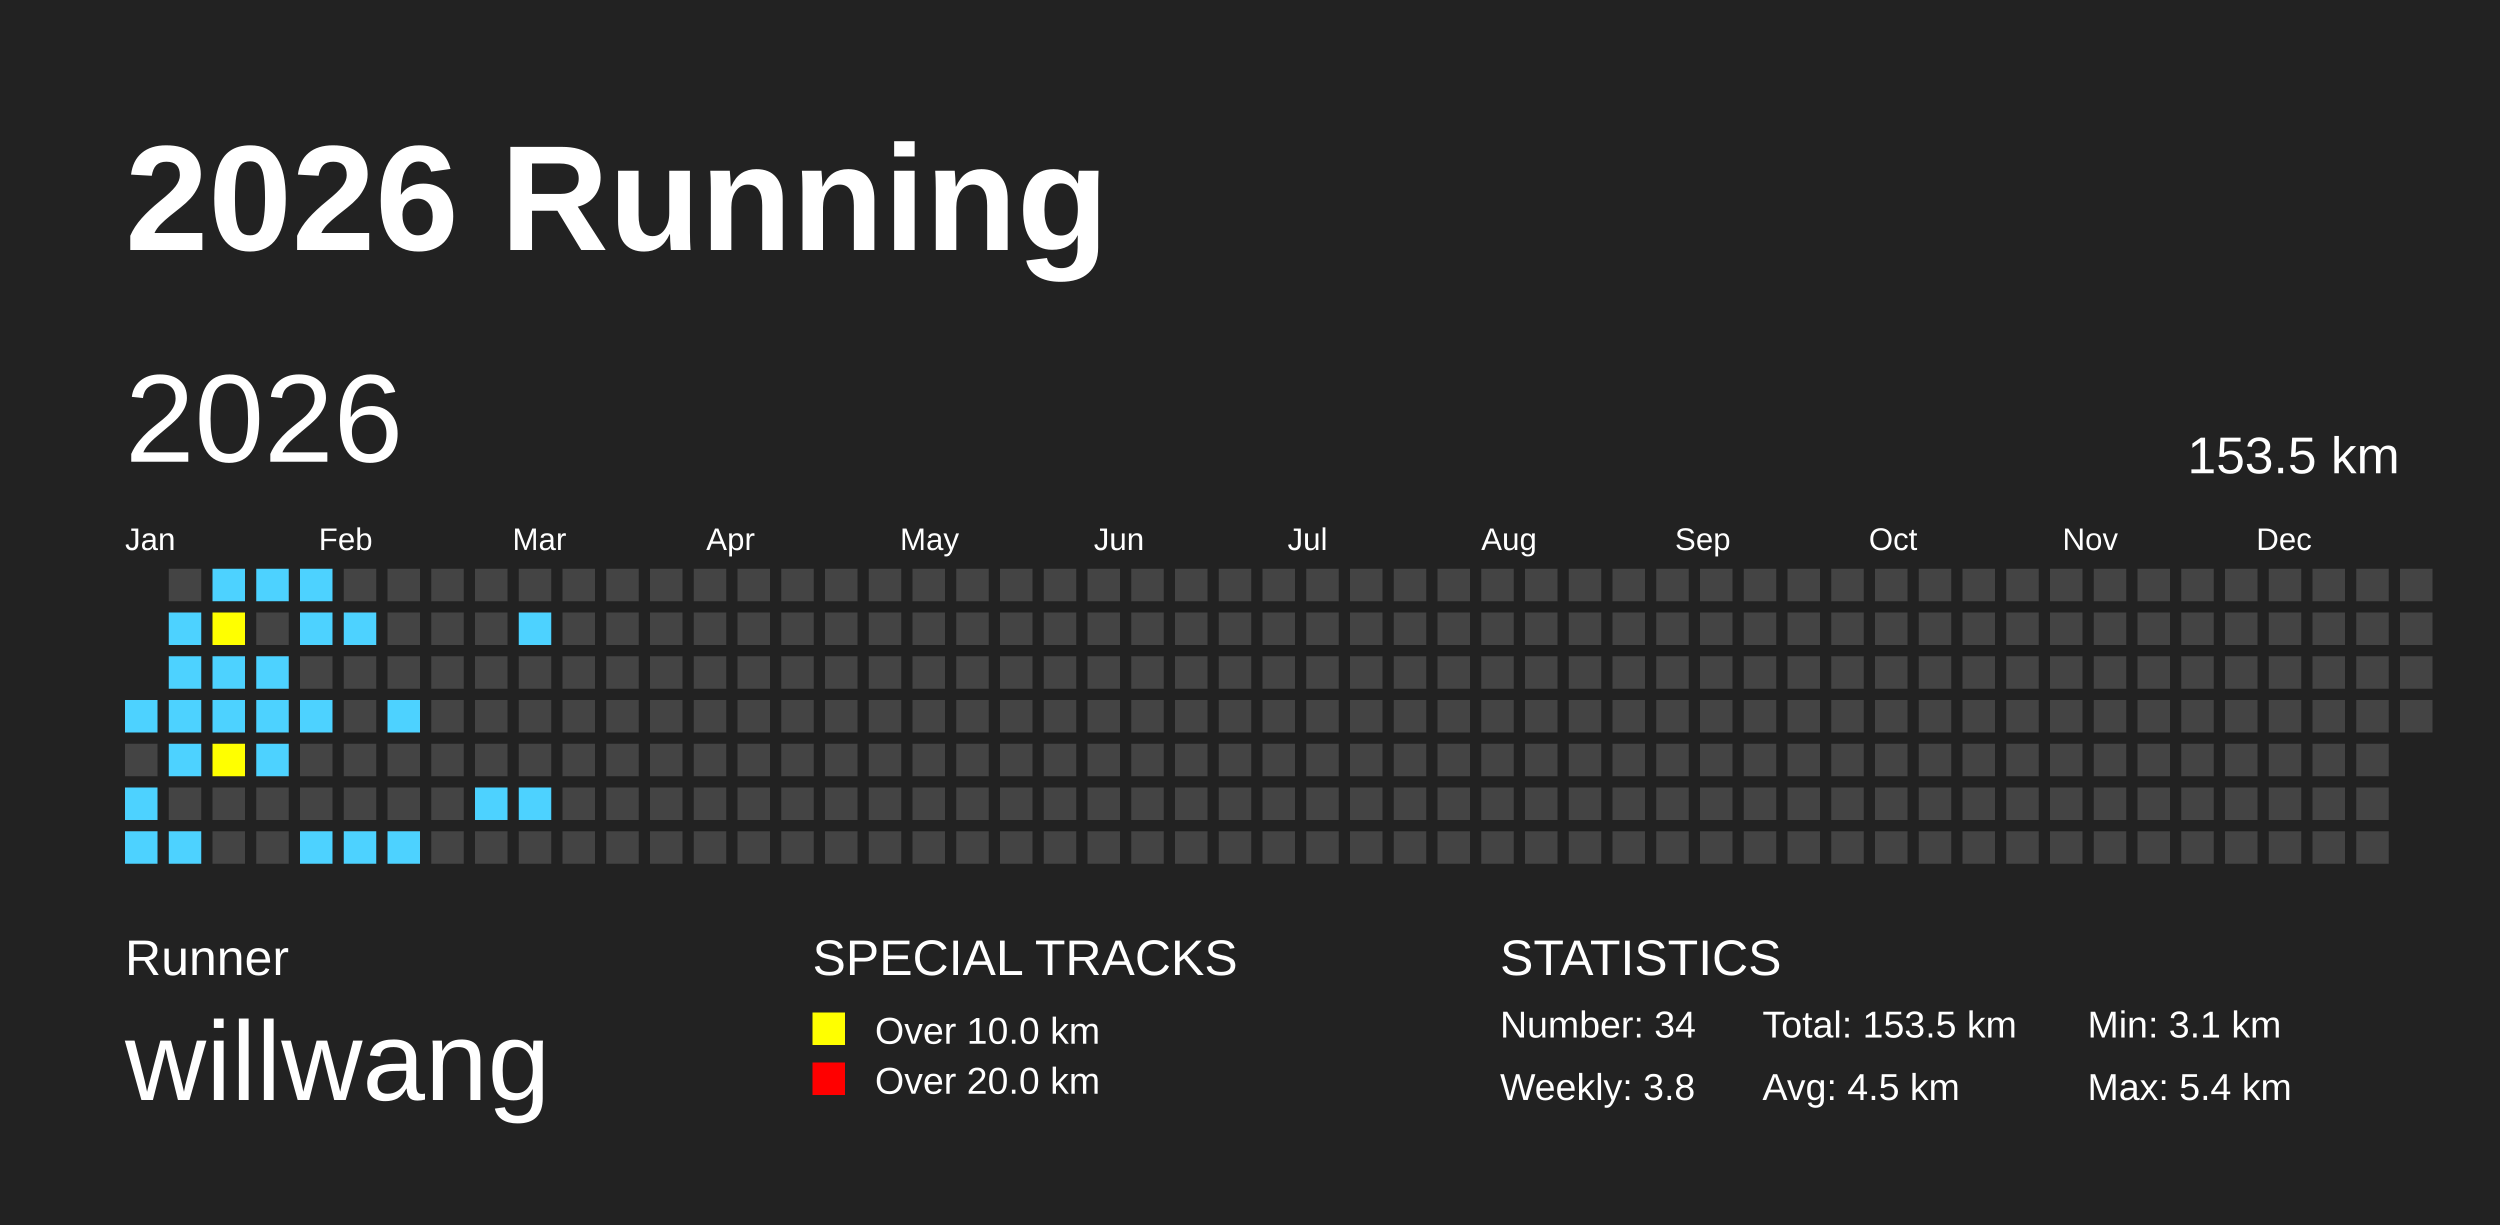
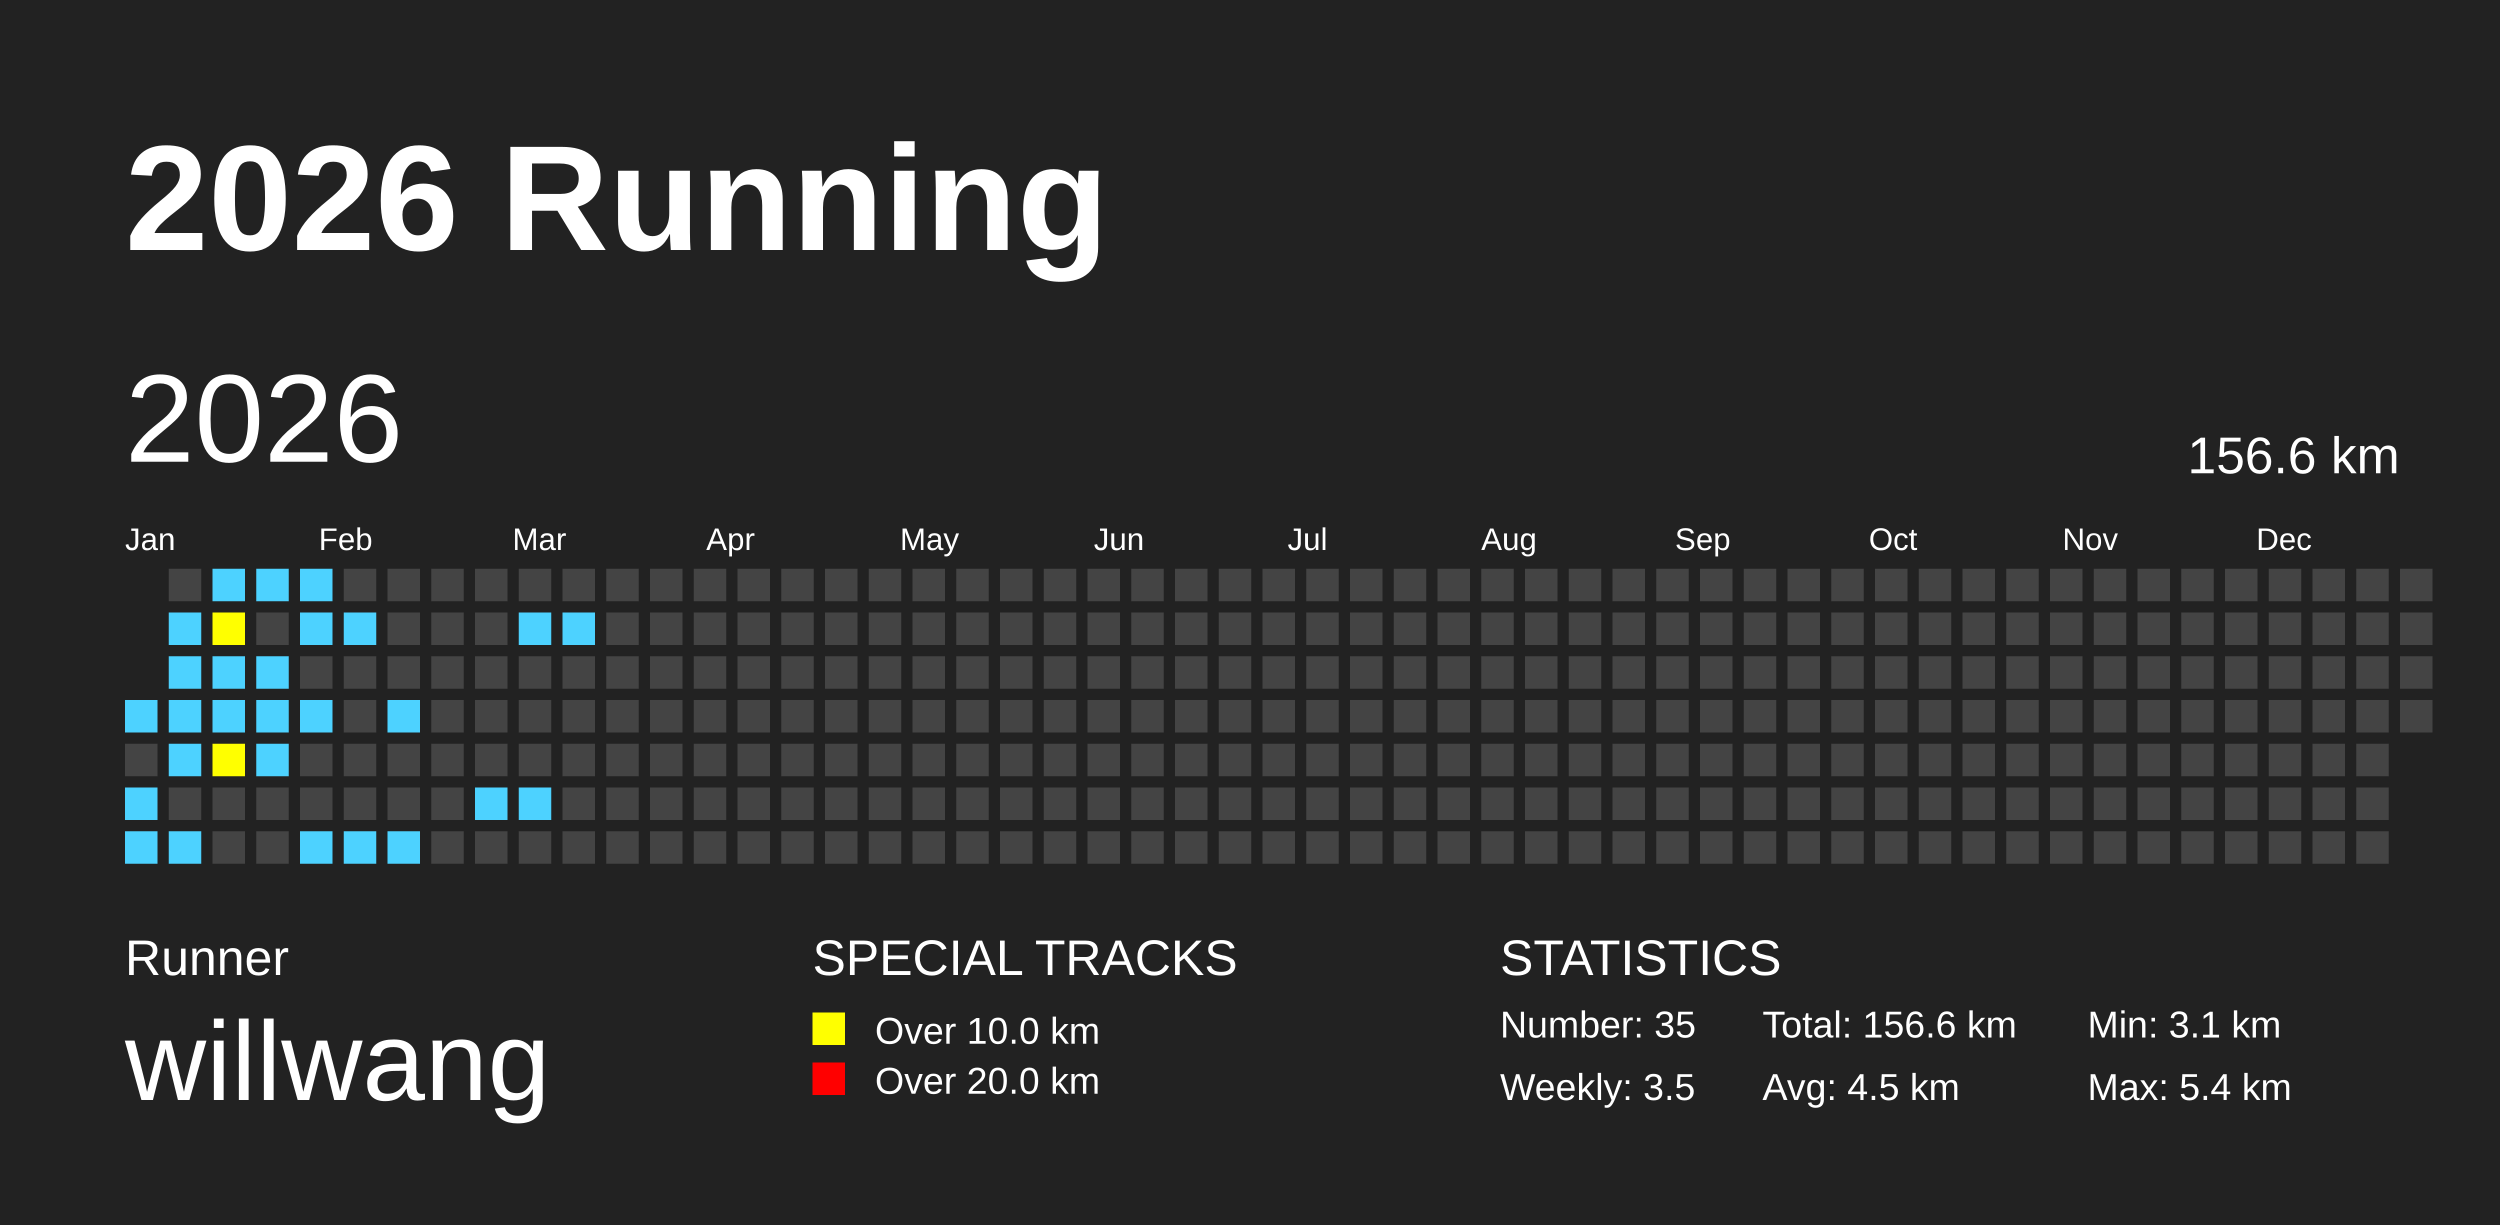
<svg xmlns="http://www.w3.org/2000/svg" baseProfile="full" height="98mm" version="1.1" viewBox="0,0,200,98" width="200mm">
  <defs />
  <rect fill="#222222" height="98" width="200" x="0" y="0" />
  <text fill="#FFFFFF" style="font-size:12px; font-family:Arial; font-weight:bold;" x="10" y="20">2026 Running</text>
  <text fill="#FFFFFF" style="font-size:4px; font-family:Arial" x="10" y="78">Runner</text>
  <text fill="#FFFFFF" style="font-size:9px; font-family:Arial" x="10" y="88">willwang</text>
  <text fill="#FFFFFF" style="font-size:4px; font-family:Arial" x="65" y="78">SPECIAL TRACKS</text>
  <rect fill="yellow" height="2.6" width="2.6" x="65" y="81" />
  <text fill="#FFFFFF" style="font-size:3px; font-family:Arial" x="70" y="83.5">Over 10.0 km</text>
  <rect fill="red" height="2.6" width="2.6" x="65" y="85" />
  <text fill="#FFFFFF" style="font-size:3px; font-family:Arial" x="70" y="87.5">Over 20.0 km</text>
  <text fill="#FFFFFF" style="font-size:4px; font-family:Arial" x="120" y="78">STATISTICS</text>
-   <text fill="#FFFFFF" style="font-size:3px; font-family:Arial" x="120" y="83">Number: 34</text>
-   <text fill="#FFFFFF" style="font-size:3px; font-family:Arial" x="120" y="88">Weekly: 3.8</text>
-   <text fill="#FFFFFF" style="font-size:3px; font-family:Arial" x="141" y="83">Total: 153.5 km</text>
+   <text fill="#FFFFFF" style="font-size:3px; font-family:Arial" x="120" y="83">Number: 35</text>
+   <text fill="#FFFFFF" style="font-size:3px; font-family:Arial" x="120" y="88">Weekly: 3.5</text>
+   <text fill="#FFFFFF" style="font-size:3px; font-family:Arial" x="141" y="83">Total: 156.6 km</text>
  <text fill="#FFFFFF" style="font-size:3px; font-family:Arial" x="141" y="88">Avg: 4.5 km</text>
  <text fill="#FFFFFF" style="font-size:3px; font-family:Arial" x="167" y="83">Min: 3.1 km</text>
  <text fill="#FFFFFF" style="font-size:3px; font-family:Arial" x="167" y="88">Max: 5.4 km</text>
  <text dominant-baseline="hanging" fill="#FFFFFF" style="font-size:10.0px; font-family:Arial;" x="10" y="30">2026</text>
-   <text dominant-baseline="hanging" fill="#FFFFFF" style="font-size:4.125px; font-family:Arial;" x="175" y="35">153.5 km</text>
+   <text dominant-baseline="hanging" fill="#FFFFFF" style="font-size:4.125px; font-family:Arial;" x="175" y="35">156.6 km</text>
  <text fill="#FFFFFF" style="font-size:2.5px; font-family:Arial" x="10.0" y="44">Jan</text>
  <text fill="#FFFFFF" style="font-size:2.5px; font-family:Arial" x="25.5" y="44">Feb</text>
  <text fill="#FFFFFF" style="font-size:2.5px; font-family:Arial" x="41.0" y="44">Mar</text>
  <text fill="#FFFFFF" style="font-size:2.5px; font-family:Arial" x="56.5" y="44">Apr</text>
  <text fill="#FFFFFF" style="font-size:2.5px; font-family:Arial" x="72.0" y="44">May</text>
  <text fill="#FFFFFF" style="font-size:2.5px; font-family:Arial" x="87.5" y="44">Jun</text>
  <text fill="#FFFFFF" style="font-size:2.5px; font-family:Arial" x="103.0" y="44">Jul</text>
  <text fill="#FFFFFF" style="font-size:2.5px; font-family:Arial" x="118.5" y="44">Aug</text>
  <text fill="#FFFFFF" style="font-size:2.5px; font-family:Arial" x="134.0" y="44">Sep</text>
  <text fill="#FFFFFF" style="font-size:2.5px; font-family:Arial" x="149.5" y="44">Oct</text>
  <text fill="#FFFFFF" style="font-size:2.5px; font-family:Arial" x="165.0" y="44">Nov</text>
  <text fill="#FFFFFF" style="font-size:2.5px; font-family:Arial" x="180.5" y="44">Dec</text>
  <rect fill="#4DD2FF" height="2.6" width="2.6" x="10.0" y="56.0" />
  <rect fill="#444444" height="2.6" width="2.6" x="10.0" y="59.5" />
  <rect fill="#4DD2FF" height="2.6" width="2.6" x="10.0" y="63.0" />
  <rect fill="#4DD2FF" height="2.6" width="2.6" x="10.0" y="66.5" />
  <rect fill="#444444" height="2.6" width="2.6" x="13.5" y="45.5" />
  <rect fill="#4DD2FF" height="2.6" width="2.6" x="13.5" y="49.0" />
  <rect fill="#4DD2FF" height="2.6" width="2.6" x="13.5" y="52.5" />
  <rect fill="#4DD2FF" height="2.6" width="2.6" x="13.5" y="56.0" />
  <rect fill="#4DD2FF" height="2.6" width="2.6" x="13.5" y="59.5" />
  <rect fill="#444444" height="2.6" width="2.6" x="13.5" y="63.0" />
  <rect fill="#4DD2FF" height="2.6" width="2.6" x="13.5" y="66.5" />
  <rect fill="#4DD2FF" height="2.6" width="2.6" x="17.0" y="45.5" />
  <rect fill="yellow" height="2.6" width="2.6" x="17.0" y="49.0" />
  <rect fill="#4DD2FF" height="2.6" width="2.6" x="17.0" y="52.5" />
  <rect fill="#4DD2FF" height="2.6" width="2.6" x="17.0" y="56.0" />
  <rect fill="yellow" height="2.6" width="2.6" x="17.0" y="59.5" />
  <rect fill="#444444" height="2.6" width="2.6" x="17.0" y="63.0" />
  <rect fill="#444444" height="2.6" width="2.6" x="17.0" y="66.5" />
  <rect fill="#4DD2FF" height="2.6" width="2.6" x="20.5" y="45.5" />
  <rect fill="#444444" height="2.6" width="2.6" x="20.5" y="49.0" />
  <rect fill="#4DD2FF" height="2.6" width="2.6" x="20.5" y="52.5" />
  <rect fill="#4DD2FF" height="2.6" width="2.6" x="20.5" y="56.0" />
  <rect fill="#4DD2FF" height="2.6" width="2.6" x="20.5" y="59.5" />
  <rect fill="#444444" height="2.6" width="2.6" x="20.5" y="63.0" />
  <rect fill="#444444" height="2.6" width="2.6" x="20.5" y="66.5" />
  <rect fill="#4DD2FF" height="2.6" width="2.6" x="24.0" y="45.5" />
  <rect fill="#4DD2FF" height="2.6" width="2.6" x="24.0" y="49.0" />
  <rect fill="#444444" height="2.6" width="2.6" x="24.0" y="52.5" />
  <rect fill="#4DD2FF" height="2.6" width="2.6" x="24.0" y="56.0" />
  <rect fill="#444444" height="2.6" width="2.6" x="24.0" y="59.5" />
  <rect fill="#444444" height="2.6" width="2.6" x="24.0" y="63.0" />
  <rect fill="#4DD2FF" height="2.6" width="2.6" x="24.0" y="66.5" />
  <rect fill="#444444" height="2.6" width="2.6" x="27.5" y="45.5" />
  <rect fill="#4DD2FF" height="2.6" width="2.6" x="27.5" y="49.0" />
  <rect fill="#444444" height="2.6" width="2.6" x="27.5" y="52.5" />
  <rect fill="#444444" height="2.6" width="2.6" x="27.5" y="56.0" />
  <rect fill="#444444" height="2.6" width="2.6" x="27.5" y="59.5" />
  <rect fill="#444444" height="2.6" width="2.6" x="27.5" y="63.0" />
  <rect fill="#4DD2FF" height="2.6" width="2.6" x="27.5" y="66.5" />
  <rect fill="#444444" height="2.6" width="2.6" x="31.0" y="45.5" />
  <rect fill="#444444" height="2.6" width="2.6" x="31.0" y="49.0" />
  <rect fill="#444444" height="2.6" width="2.6" x="31.0" y="52.5" />
  <rect fill="#4DD2FF" height="2.6" width="2.6" x="31.0" y="56.0" />
  <rect fill="#444444" height="2.6" width="2.6" x="31.0" y="59.5" />
  <rect fill="#444444" height="2.6" width="2.6" x="31.0" y="63.0" />
  <rect fill="#4DD2FF" height="2.6" width="2.6" x="31.0" y="66.5" />
  <rect fill="#444444" height="2.6" width="2.6" x="34.5" y="45.5" />
  <rect fill="#444444" height="2.6" width="2.6" x="34.5" y="49.0" />
  <rect fill="#444444" height="2.6" width="2.6" x="34.5" y="52.5" />
  <rect fill="#444444" height="2.6" width="2.6" x="34.5" y="56.0" />
  <rect fill="#444444" height="2.6" width="2.6" x="34.5" y="59.5" />
  <rect fill="#444444" height="2.6" width="2.6" x="34.5" y="63.0" />
  <rect fill="#444444" height="2.6" width="2.6" x="34.5" y="66.5" />
  <rect fill="#444444" height="2.6" width="2.6" x="38.0" y="45.5" />
  <rect fill="#444444" height="2.6" width="2.6" x="38.0" y="49.0" />
  <rect fill="#444444" height="2.6" width="2.6" x="38.0" y="52.5" />
  <rect fill="#444444" height="2.6" width="2.6" x="38.0" y="56.0" />
  <rect fill="#444444" height="2.6" width="2.6" x="38.0" y="59.5" />
  <rect fill="#4DD2FF" height="2.6" width="2.6" x="38.0" y="63.0" />
  <rect fill="#444444" height="2.6" width="2.6" x="38.0" y="66.5" />
  <rect fill="#444444" height="2.6" width="2.6" x="41.5" y="45.5" />
  <rect fill="#4DD2FF" height="2.6" width="2.6" x="41.5" y="49.0" />
  <rect fill="#444444" height="2.6" width="2.6" x="41.5" y="52.5" />
  <rect fill="#444444" height="2.6" width="2.6" x="41.5" y="56.0" />
  <rect fill="#444444" height="2.6" width="2.6" x="41.5" y="59.5" />
  <rect fill="#4DD2FF" height="2.6" width="2.6" x="41.5" y="63.0" />
  <rect fill="#444444" height="2.6" width="2.6" x="41.5" y="66.5" />
  <rect fill="#444444" height="2.6" width="2.6" x="45.0" y="45.5" />
-   <rect fill="#444444" height="2.6" width="2.6" x="45.0" y="49.0" />
+   <rect fill="#4DD2FF" height="2.6" width="2.6" x="45.0" y="49.0" />
  <rect fill="#444444" height="2.6" width="2.6" x="45.0" y="52.5" />
  <rect fill="#444444" height="2.6" width="2.6" x="45.0" y="56.0" />
  <rect fill="#444444" height="2.6" width="2.6" x="45.0" y="59.5" />
  <rect fill="#444444" height="2.6" width="2.6" x="45.0" y="63.0" />
  <rect fill="#444444" height="2.6" width="2.6" x="45.0" y="66.5" />
  <rect fill="#444444" height="2.6" width="2.6" x="48.5" y="45.5" />
  <rect fill="#444444" height="2.6" width="2.6" x="48.5" y="49.0" />
  <rect fill="#444444" height="2.6" width="2.6" x="48.5" y="52.5" />
  <rect fill="#444444" height="2.6" width="2.6" x="48.5" y="56.0" />
  <rect fill="#444444" height="2.6" width="2.6" x="48.5" y="59.5" />
  <rect fill="#444444" height="2.6" width="2.6" x="48.5" y="63.0" />
  <rect fill="#444444" height="2.6" width="2.6" x="48.5" y="66.5" />
  <rect fill="#444444" height="2.6" width="2.6" x="52.0" y="45.5" />
  <rect fill="#444444" height="2.6" width="2.6" x="52.0" y="49.0" />
  <rect fill="#444444" height="2.6" width="2.6" x="52.0" y="52.5" />
  <rect fill="#444444" height="2.6" width="2.6" x="52.0" y="56.0" />
  <rect fill="#444444" height="2.6" width="2.6" x="52.0" y="59.5" />
  <rect fill="#444444" height="2.6" width="2.6" x="52.0" y="63.0" />
  <rect fill="#444444" height="2.6" width="2.6" x="52.0" y="66.5" />
  <rect fill="#444444" height="2.6" width="2.6" x="55.5" y="45.5" />
  <rect fill="#444444" height="2.6" width="2.6" x="55.5" y="49.0" />
  <rect fill="#444444" height="2.6" width="2.6" x="55.5" y="52.5" />
  <rect fill="#444444" height="2.6" width="2.6" x="55.5" y="56.0" />
  <rect fill="#444444" height="2.6" width="2.6" x="55.5" y="59.5" />
  <rect fill="#444444" height="2.6" width="2.6" x="55.5" y="63.0" />
  <rect fill="#444444" height="2.6" width="2.6" x="55.5" y="66.5" />
  <rect fill="#444444" height="2.6" width="2.6" x="59.0" y="45.5" />
  <rect fill="#444444" height="2.6" width="2.6" x="59.0" y="49.0" />
  <rect fill="#444444" height="2.6" width="2.6" x="59.0" y="52.5" />
  <rect fill="#444444" height="2.6" width="2.6" x="59.0" y="56.0" />
  <rect fill="#444444" height="2.6" width="2.6" x="59.0" y="59.5" />
  <rect fill="#444444" height="2.6" width="2.6" x="59.0" y="63.0" />
  <rect fill="#444444" height="2.6" width="2.6" x="59.0" y="66.5" />
  <rect fill="#444444" height="2.6" width="2.6" x="62.5" y="45.5" />
  <rect fill="#444444" height="2.6" width="2.6" x="62.5" y="49.0" />
  <rect fill="#444444" height="2.6" width="2.6" x="62.5" y="52.5" />
  <rect fill="#444444" height="2.6" width="2.6" x="62.5" y="56.0" />
  <rect fill="#444444" height="2.6" width="2.6" x="62.5" y="59.5" />
  <rect fill="#444444" height="2.6" width="2.6" x="62.5" y="63.0" />
  <rect fill="#444444" height="2.6" width="2.6" x="62.5" y="66.5" />
  <rect fill="#444444" height="2.6" width="2.6" x="66.0" y="45.5" />
  <rect fill="#444444" height="2.6" width="2.6" x="66.0" y="49.0" />
  <rect fill="#444444" height="2.6" width="2.6" x="66.0" y="52.5" />
  <rect fill="#444444" height="2.6" width="2.6" x="66.0" y="56.0" />
  <rect fill="#444444" height="2.6" width="2.6" x="66.0" y="59.5" />
  <rect fill="#444444" height="2.6" width="2.6" x="66.0" y="63.0" />
  <rect fill="#444444" height="2.6" width="2.6" x="66.0" y="66.5" />
  <rect fill="#444444" height="2.6" width="2.6" x="69.5" y="45.5" />
  <rect fill="#444444" height="2.6" width="2.6" x="69.5" y="49.0" />
  <rect fill="#444444" height="2.6" width="2.6" x="69.5" y="52.5" />
  <rect fill="#444444" height="2.6" width="2.6" x="69.5" y="56.0" />
  <rect fill="#444444" height="2.6" width="2.6" x="69.5" y="59.5" />
  <rect fill="#444444" height="2.6" width="2.6" x="69.5" y="63.0" />
  <rect fill="#444444" height="2.6" width="2.6" x="69.5" y="66.5" />
  <rect fill="#444444" height="2.6" width="2.6" x="73.0" y="45.5" />
  <rect fill="#444444" height="2.6" width="2.6" x="73.0" y="49.0" />
  <rect fill="#444444" height="2.6" width="2.6" x="73.0" y="52.5" />
  <rect fill="#444444" height="2.6" width="2.6" x="73.0" y="56.0" />
  <rect fill="#444444" height="2.6" width="2.6" x="73.0" y="59.5" />
  <rect fill="#444444" height="2.6" width="2.6" x="73.0" y="63.0" />
  <rect fill="#444444" height="2.6" width="2.6" x="73.0" y="66.5" />
  <rect fill="#444444" height="2.6" width="2.6" x="76.5" y="45.5" />
  <rect fill="#444444" height="2.6" width="2.6" x="76.5" y="49.0" />
  <rect fill="#444444" height="2.6" width="2.6" x="76.5" y="52.5" />
  <rect fill="#444444" height="2.6" width="2.6" x="76.5" y="56.0" />
  <rect fill="#444444" height="2.6" width="2.6" x="76.5" y="59.5" />
  <rect fill="#444444" height="2.6" width="2.6" x="76.5" y="63.0" />
  <rect fill="#444444" height="2.6" width="2.6" x="76.5" y="66.5" />
  <rect fill="#444444" height="2.6" width="2.6" x="80.0" y="45.5" />
  <rect fill="#444444" height="2.6" width="2.6" x="80.0" y="49.0" />
  <rect fill="#444444" height="2.6" width="2.6" x="80.0" y="52.5" />
  <rect fill="#444444" height="2.6" width="2.6" x="80.0" y="56.0" />
  <rect fill="#444444" height="2.6" width="2.6" x="80.0" y="59.5" />
  <rect fill="#444444" height="2.6" width="2.6" x="80.0" y="63.0" />
  <rect fill="#444444" height="2.6" width="2.6" x="80.0" y="66.5" />
  <rect fill="#444444" height="2.6" width="2.6" x="83.5" y="45.5" />
  <rect fill="#444444" height="2.6" width="2.6" x="83.5" y="49.0" />
  <rect fill="#444444" height="2.6" width="2.6" x="83.5" y="52.5" />
  <rect fill="#444444" height="2.6" width="2.6" x="83.5" y="56.0" />
  <rect fill="#444444" height="2.6" width="2.6" x="83.5" y="59.5" />
  <rect fill="#444444" height="2.6" width="2.6" x="83.5" y="63.0" />
  <rect fill="#444444" height="2.6" width="2.6" x="83.5" y="66.5" />
  <rect fill="#444444" height="2.6" width="2.6" x="87.0" y="45.5" />
  <rect fill="#444444" height="2.6" width="2.6" x="87.0" y="49.0" />
  <rect fill="#444444" height="2.6" width="2.6" x="87.0" y="52.5" />
  <rect fill="#444444" height="2.6" width="2.6" x="87.0" y="56.0" />
  <rect fill="#444444" height="2.6" width="2.6" x="87.0" y="59.5" />
  <rect fill="#444444" height="2.6" width="2.6" x="87.0" y="63.0" />
  <rect fill="#444444" height="2.6" width="2.6" x="87.0" y="66.5" />
  <rect fill="#444444" height="2.6" width="2.6" x="90.5" y="45.5" />
  <rect fill="#444444" height="2.6" width="2.6" x="90.5" y="49.0" />
  <rect fill="#444444" height="2.6" width="2.6" x="90.5" y="52.5" />
  <rect fill="#444444" height="2.6" width="2.6" x="90.5" y="56.0" />
  <rect fill="#444444" height="2.6" width="2.6" x="90.5" y="59.5" />
  <rect fill="#444444" height="2.6" width="2.6" x="90.5" y="63.0" />
  <rect fill="#444444" height="2.6" width="2.6" x="90.5" y="66.5" />
  <rect fill="#444444" height="2.6" width="2.6" x="94.0" y="45.5" />
  <rect fill="#444444" height="2.6" width="2.6" x="94.0" y="49.0" />
  <rect fill="#444444" height="2.6" width="2.6" x="94.0" y="52.5" />
  <rect fill="#444444" height="2.6" width="2.6" x="94.0" y="56.0" />
  <rect fill="#444444" height="2.6" width="2.6" x="94.0" y="59.5" />
  <rect fill="#444444" height="2.6" width="2.6" x="94.0" y="63.0" />
  <rect fill="#444444" height="2.6" width="2.6" x="94.0" y="66.5" />
  <rect fill="#444444" height="2.6" width="2.6" x="97.5" y="45.5" />
  <rect fill="#444444" height="2.6" width="2.6" x="97.5" y="49.0" />
  <rect fill="#444444" height="2.6" width="2.6" x="97.5" y="52.5" />
  <rect fill="#444444" height="2.6" width="2.6" x="97.5" y="56.0" />
  <rect fill="#444444" height="2.6" width="2.6" x="97.5" y="59.5" />
  <rect fill="#444444" height="2.6" width="2.6" x="97.5" y="63.0" />
  <rect fill="#444444" height="2.6" width="2.6" x="97.5" y="66.5" />
  <rect fill="#444444" height="2.6" width="2.6" x="101.0" y="45.5" />
  <rect fill="#444444" height="2.6" width="2.6" x="101.0" y="49.0" />
  <rect fill="#444444" height="2.6" width="2.6" x="101.0" y="52.5" />
  <rect fill="#444444" height="2.6" width="2.6" x="101.0" y="56.0" />
  <rect fill="#444444" height="2.6" width="2.6" x="101.0" y="59.5" />
  <rect fill="#444444" height="2.6" width="2.6" x="101.0" y="63.0" />
  <rect fill="#444444" height="2.6" width="2.6" x="101.0" y="66.5" />
  <rect fill="#444444" height="2.6" width="2.6" x="104.5" y="45.5" />
  <rect fill="#444444" height="2.6" width="2.6" x="104.5" y="49.0" />
  <rect fill="#444444" height="2.6" width="2.6" x="104.5" y="52.5" />
  <rect fill="#444444" height="2.6" width="2.6" x="104.5" y="56.0" />
  <rect fill="#444444" height="2.6" width="2.6" x="104.5" y="59.5" />
  <rect fill="#444444" height="2.6" width="2.6" x="104.5" y="63.0" />
  <rect fill="#444444" height="2.6" width="2.6" x="104.5" y="66.5" />
  <rect fill="#444444" height="2.6" width="2.6" x="108.0" y="45.5" />
  <rect fill="#444444" height="2.6" width="2.6" x="108.0" y="49.0" />
  <rect fill="#444444" height="2.6" width="2.6" x="108.0" y="52.5" />
  <rect fill="#444444" height="2.6" width="2.6" x="108.0" y="56.0" />
  <rect fill="#444444" height="2.6" width="2.6" x="108.0" y="59.5" />
  <rect fill="#444444" height="2.6" width="2.6" x="108.0" y="63.0" />
  <rect fill="#444444" height="2.6" width="2.6" x="108.0" y="66.5" />
  <rect fill="#444444" height="2.6" width="2.6" x="111.5" y="45.5" />
  <rect fill="#444444" height="2.6" width="2.6" x="111.5" y="49.0" />
  <rect fill="#444444" height="2.6" width="2.6" x="111.5" y="52.5" />
  <rect fill="#444444" height="2.6" width="2.6" x="111.5" y="56.0" />
  <rect fill="#444444" height="2.6" width="2.6" x="111.5" y="59.5" />
  <rect fill="#444444" height="2.6" width="2.6" x="111.5" y="63.0" />
  <rect fill="#444444" height="2.6" width="2.6" x="111.5" y="66.5" />
  <rect fill="#444444" height="2.6" width="2.6" x="115.0" y="45.5" />
  <rect fill="#444444" height="2.6" width="2.6" x="115.0" y="49.0" />
  <rect fill="#444444" height="2.6" width="2.6" x="115.0" y="52.5" />
  <rect fill="#444444" height="2.6" width="2.6" x="115.0" y="56.0" />
  <rect fill="#444444" height="2.6" width="2.6" x="115.0" y="59.5" />
  <rect fill="#444444" height="2.6" width="2.6" x="115.0" y="63.0" />
  <rect fill="#444444" height="2.6" width="2.6" x="115.0" y="66.5" />
  <rect fill="#444444" height="2.6" width="2.6" x="118.5" y="45.5" />
  <rect fill="#444444" height="2.6" width="2.6" x="118.5" y="49.0" />
  <rect fill="#444444" height="2.6" width="2.6" x="118.5" y="52.5" />
  <rect fill="#444444" height="2.6" width="2.6" x="118.5" y="56.0" />
  <rect fill="#444444" height="2.6" width="2.6" x="118.5" y="59.5" />
  <rect fill="#444444" height="2.6" width="2.6" x="118.5" y="63.0" />
  <rect fill="#444444" height="2.6" width="2.6" x="118.5" y="66.5" />
  <rect fill="#444444" height="2.6" width="2.6" x="122.0" y="45.5" />
  <rect fill="#444444" height="2.6" width="2.6" x="122.0" y="49.0" />
  <rect fill="#444444" height="2.6" width="2.6" x="122.0" y="52.5" />
  <rect fill="#444444" height="2.6" width="2.6" x="122.0" y="56.0" />
  <rect fill="#444444" height="2.6" width="2.6" x="122.0" y="59.5" />
  <rect fill="#444444" height="2.6" width="2.6" x="122.0" y="63.0" />
  <rect fill="#444444" height="2.6" width="2.6" x="122.0" y="66.5" />
  <rect fill="#444444" height="2.6" width="2.6" x="125.5" y="45.5" />
  <rect fill="#444444" height="2.6" width="2.6" x="125.5" y="49.0" />
  <rect fill="#444444" height="2.6" width="2.6" x="125.5" y="52.5" />
  <rect fill="#444444" height="2.6" width="2.6" x="125.5" y="56.0" />
  <rect fill="#444444" height="2.6" width="2.6" x="125.5" y="59.5" />
  <rect fill="#444444" height="2.6" width="2.6" x="125.5" y="63.0" />
  <rect fill="#444444" height="2.6" width="2.6" x="125.5" y="66.5" />
  <rect fill="#444444" height="2.6" width="2.6" x="129.0" y="45.5" />
  <rect fill="#444444" height="2.6" width="2.6" x="129.0" y="49.0" />
  <rect fill="#444444" height="2.6" width="2.6" x="129.0" y="52.5" />
  <rect fill="#444444" height="2.6" width="2.6" x="129.0" y="56.0" />
  <rect fill="#444444" height="2.6" width="2.6" x="129.0" y="59.5" />
  <rect fill="#444444" height="2.6" width="2.6" x="129.0" y="63.0" />
  <rect fill="#444444" height="2.6" width="2.6" x="129.0" y="66.5" />
  <rect fill="#444444" height="2.6" width="2.6" x="132.5" y="45.5" />
  <rect fill="#444444" height="2.6" width="2.6" x="132.5" y="49.0" />
  <rect fill="#444444" height="2.6" width="2.6" x="132.5" y="52.5" />
  <rect fill="#444444" height="2.6" width="2.6" x="132.5" y="56.0" />
  <rect fill="#444444" height="2.6" width="2.6" x="132.5" y="59.5" />
  <rect fill="#444444" height="2.6" width="2.6" x="132.5" y="63.0" />
  <rect fill="#444444" height="2.6" width="2.6" x="132.5" y="66.5" />
  <rect fill="#444444" height="2.6" width="2.6" x="136.0" y="45.5" />
  <rect fill="#444444" height="2.6" width="2.6" x="136.0" y="49.0" />
  <rect fill="#444444" height="2.6" width="2.6" x="136.0" y="52.5" />
  <rect fill="#444444" height="2.6" width="2.6" x="136.0" y="56.0" />
  <rect fill="#444444" height="2.6" width="2.6" x="136.0" y="59.5" />
  <rect fill="#444444" height="2.6" width="2.6" x="136.0" y="63.0" />
  <rect fill="#444444" height="2.6" width="2.6" x="136.0" y="66.5" />
  <rect fill="#444444" height="2.6" width="2.6" x="139.5" y="45.5" />
  <rect fill="#444444" height="2.6" width="2.6" x="139.5" y="49.0" />
  <rect fill="#444444" height="2.6" width="2.6" x="139.5" y="52.5" />
  <rect fill="#444444" height="2.6" width="2.6" x="139.5" y="56.0" />
  <rect fill="#444444" height="2.6" width="2.6" x="139.5" y="59.5" />
  <rect fill="#444444" height="2.6" width="2.6" x="139.5" y="63.0" />
  <rect fill="#444444" height="2.6" width="2.6" x="139.5" y="66.5" />
  <rect fill="#444444" height="2.6" width="2.6" x="143.0" y="45.5" />
  <rect fill="#444444" height="2.6" width="2.6" x="143.0" y="49.0" />
  <rect fill="#444444" height="2.6" width="2.6" x="143.0" y="52.5" />
  <rect fill="#444444" height="2.6" width="2.6" x="143.0" y="56.0" />
  <rect fill="#444444" height="2.6" width="2.6" x="143.0" y="59.5" />
  <rect fill="#444444" height="2.6" width="2.6" x="143.0" y="63.0" />
  <rect fill="#444444" height="2.6" width="2.6" x="143.0" y="66.5" />
  <rect fill="#444444" height="2.6" width="2.6" x="146.5" y="45.5" />
  <rect fill="#444444" height="2.6" width="2.6" x="146.5" y="49.0" />
  <rect fill="#444444" height="2.6" width="2.6" x="146.5" y="52.5" />
  <rect fill="#444444" height="2.6" width="2.6" x="146.5" y="56.0" />
  <rect fill="#444444" height="2.6" width="2.6" x="146.5" y="59.5" />
  <rect fill="#444444" height="2.6" width="2.6" x="146.5" y="63.0" />
  <rect fill="#444444" height="2.6" width="2.6" x="146.5" y="66.5" />
  <rect fill="#444444" height="2.6" width="2.6" x="150.0" y="45.5" />
  <rect fill="#444444" height="2.6" width="2.6" x="150.0" y="49.0" />
  <rect fill="#444444" height="2.6" width="2.6" x="150.0" y="52.5" />
  <rect fill="#444444" height="2.6" width="2.6" x="150.0" y="56.0" />
  <rect fill="#444444" height="2.6" width="2.6" x="150.0" y="59.5" />
  <rect fill="#444444" height="2.6" width="2.6" x="150.0" y="63.0" />
  <rect fill="#444444" height="2.6" width="2.6" x="150.0" y="66.5" />
  <rect fill="#444444" height="2.6" width="2.6" x="153.5" y="45.5" />
  <rect fill="#444444" height="2.6" width="2.6" x="153.5" y="49.0" />
  <rect fill="#444444" height="2.6" width="2.6" x="153.5" y="52.5" />
  <rect fill="#444444" height="2.6" width="2.6" x="153.5" y="56.0" />
  <rect fill="#444444" height="2.6" width="2.6" x="153.5" y="59.5" />
  <rect fill="#444444" height="2.6" width="2.6" x="153.5" y="63.0" />
  <rect fill="#444444" height="2.6" width="2.6" x="153.5" y="66.5" />
  <rect fill="#444444" height="2.6" width="2.6" x="157.0" y="45.5" />
  <rect fill="#444444" height="2.6" width="2.6" x="157.0" y="49.0" />
  <rect fill="#444444" height="2.6" width="2.6" x="157.0" y="52.5" />
  <rect fill="#444444" height="2.6" width="2.6" x="157.0" y="56.0" />
  <rect fill="#444444" height="2.6" width="2.6" x="157.0" y="59.5" />
  <rect fill="#444444" height="2.6" width="2.6" x="157.0" y="63.0" />
  <rect fill="#444444" height="2.6" width="2.6" x="157.0" y="66.5" />
  <rect fill="#444444" height="2.6" width="2.6" x="160.5" y="45.5" />
  <rect fill="#444444" height="2.6" width="2.6" x="160.5" y="49.0" />
  <rect fill="#444444" height="2.6" width="2.6" x="160.5" y="52.5" />
  <rect fill="#444444" height="2.6" width="2.6" x="160.5" y="56.0" />
  <rect fill="#444444" height="2.6" width="2.6" x="160.5" y="59.5" />
  <rect fill="#444444" height="2.6" width="2.6" x="160.5" y="63.0" />
  <rect fill="#444444" height="2.6" width="2.6" x="160.5" y="66.5" />
  <rect fill="#444444" height="2.6" width="2.6" x="164.0" y="45.5" />
  <rect fill="#444444" height="2.6" width="2.6" x="164.0" y="49.0" />
  <rect fill="#444444" height="2.6" width="2.6" x="164.0" y="52.5" />
  <rect fill="#444444" height="2.6" width="2.6" x="164.0" y="56.0" />
  <rect fill="#444444" height="2.6" width="2.6" x="164.0" y="59.5" />
  <rect fill="#444444" height="2.6" width="2.6" x="164.0" y="63.0" />
  <rect fill="#444444" height="2.6" width="2.6" x="164.0" y="66.5" />
  <rect fill="#444444" height="2.6" width="2.6" x="167.5" y="45.5" />
  <rect fill="#444444" height="2.6" width="2.6" x="167.5" y="49.0" />
  <rect fill="#444444" height="2.6" width="2.6" x="167.5" y="52.5" />
  <rect fill="#444444" height="2.6" width="2.6" x="167.5" y="56.0" />
  <rect fill="#444444" height="2.6" width="2.6" x="167.5" y="59.5" />
  <rect fill="#444444" height="2.6" width="2.6" x="167.5" y="63.0" />
  <rect fill="#444444" height="2.6" width="2.6" x="167.5" y="66.5" />
  <rect fill="#444444" height="2.6" width="2.6" x="171.0" y="45.5" />
  <rect fill="#444444" height="2.6" width="2.6" x="171.0" y="49.0" />
  <rect fill="#444444" height="2.6" width="2.6" x="171.0" y="52.5" />
  <rect fill="#444444" height="2.6" width="2.6" x="171.0" y="56.0" />
  <rect fill="#444444" height="2.6" width="2.6" x="171.0" y="59.5" />
  <rect fill="#444444" height="2.6" width="2.6" x="171.0" y="63.0" />
  <rect fill="#444444" height="2.6" width="2.6" x="171.0" y="66.5" />
  <rect fill="#444444" height="2.6" width="2.6" x="174.5" y="45.5" />
  <rect fill="#444444" height="2.6" width="2.6" x="174.5" y="49.0" />
  <rect fill="#444444" height="2.6" width="2.6" x="174.5" y="52.5" />
  <rect fill="#444444" height="2.6" width="2.6" x="174.5" y="56.0" />
  <rect fill="#444444" height="2.6" width="2.6" x="174.5" y="59.5" />
  <rect fill="#444444" height="2.6" width="2.6" x="174.5" y="63.0" />
  <rect fill="#444444" height="2.6" width="2.6" x="174.5" y="66.5" />
  <rect fill="#444444" height="2.6" width="2.6" x="178.0" y="45.5" />
  <rect fill="#444444" height="2.6" width="2.6" x="178.0" y="49.0" />
  <rect fill="#444444" height="2.6" width="2.6" x="178.0" y="52.5" />
  <rect fill="#444444" height="2.6" width="2.6" x="178.0" y="56.0" />
  <rect fill="#444444" height="2.6" width="2.6" x="178.0" y="59.5" />
  <rect fill="#444444" height="2.6" width="2.6" x="178.0" y="63.0" />
  <rect fill="#444444" height="2.6" width="2.6" x="178.0" y="66.5" />
  <rect fill="#444444" height="2.6" width="2.6" x="181.5" y="45.5" />
  <rect fill="#444444" height="2.6" width="2.6" x="181.5" y="49.0" />
  <rect fill="#444444" height="2.6" width="2.6" x="181.5" y="52.5" />
  <rect fill="#444444" height="2.6" width="2.6" x="181.5" y="56.0" />
  <rect fill="#444444" height="2.6" width="2.6" x="181.5" y="59.5" />
  <rect fill="#444444" height="2.6" width="2.6" x="181.5" y="63.0" />
  <rect fill="#444444" height="2.6" width="2.6" x="181.5" y="66.5" />
  <rect fill="#444444" height="2.6" width="2.6" x="185.0" y="45.5" />
  <rect fill="#444444" height="2.6" width="2.6" x="185.0" y="49.0" />
  <rect fill="#444444" height="2.6" width="2.6" x="185.0" y="52.5" />
  <rect fill="#444444" height="2.6" width="2.6" x="185.0" y="56.0" />
  <rect fill="#444444" height="2.6" width="2.6" x="185.0" y="59.5" />
  <rect fill="#444444" height="2.6" width="2.6" x="185.0" y="63.0" />
  <rect fill="#444444" height="2.6" width="2.6" x="185.0" y="66.5" />
  <rect fill="#444444" height="2.6" width="2.6" x="188.5" y="45.5" />
  <rect fill="#444444" height="2.6" width="2.6" x="188.5" y="49.0" />
  <rect fill="#444444" height="2.6" width="2.6" x="188.5" y="52.5" />
  <rect fill="#444444" height="2.6" width="2.6" x="188.5" y="56.0" />
  <rect fill="#444444" height="2.6" width="2.6" x="188.5" y="59.5" />
  <rect fill="#444444" height="2.6" width="2.6" x="188.5" y="63.0" />
  <rect fill="#444444" height="2.6" width="2.6" x="188.5" y="66.5" />
  <rect fill="#444444" height="2.6" width="2.6" x="192.0" y="45.5" />
  <rect fill="#444444" height="2.6" width="2.6" x="192.0" y="49.0" />
  <rect fill="#444444" height="2.6" width="2.6" x="192.0" y="52.5" />
  <rect fill="#444444" height="2.6" width="2.6" x="192.0" y="56.0" />
</svg>
